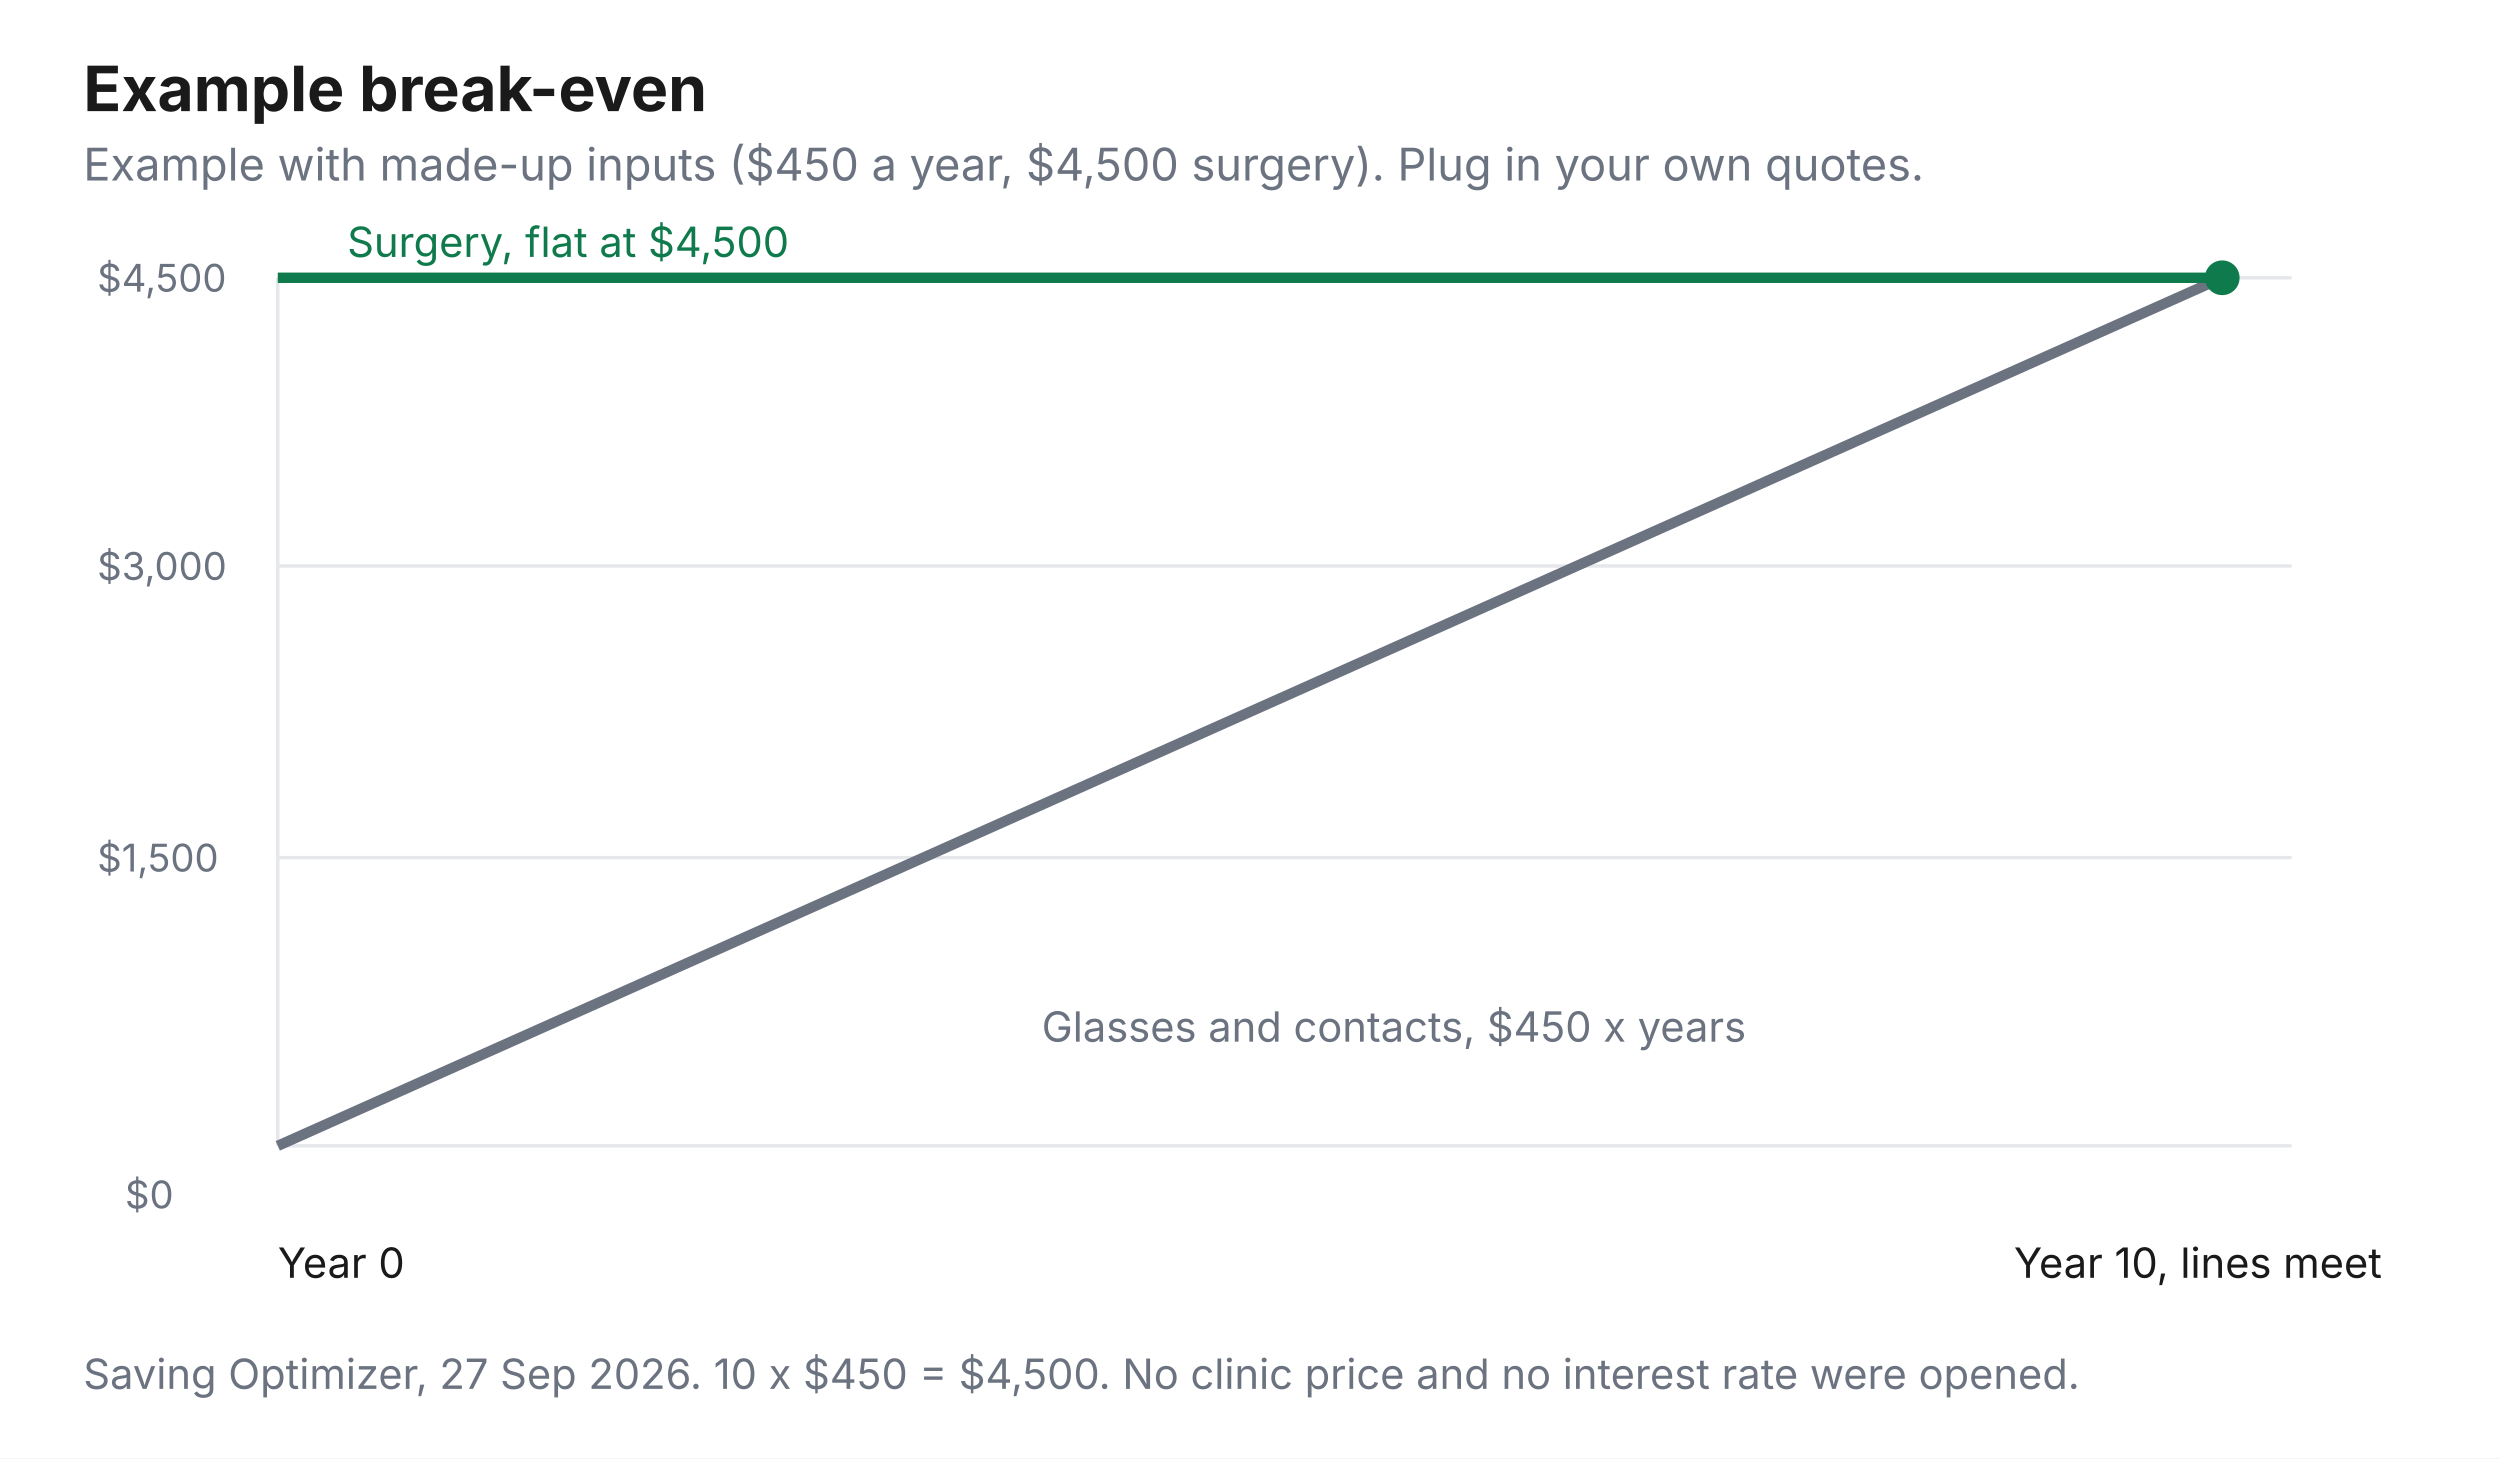
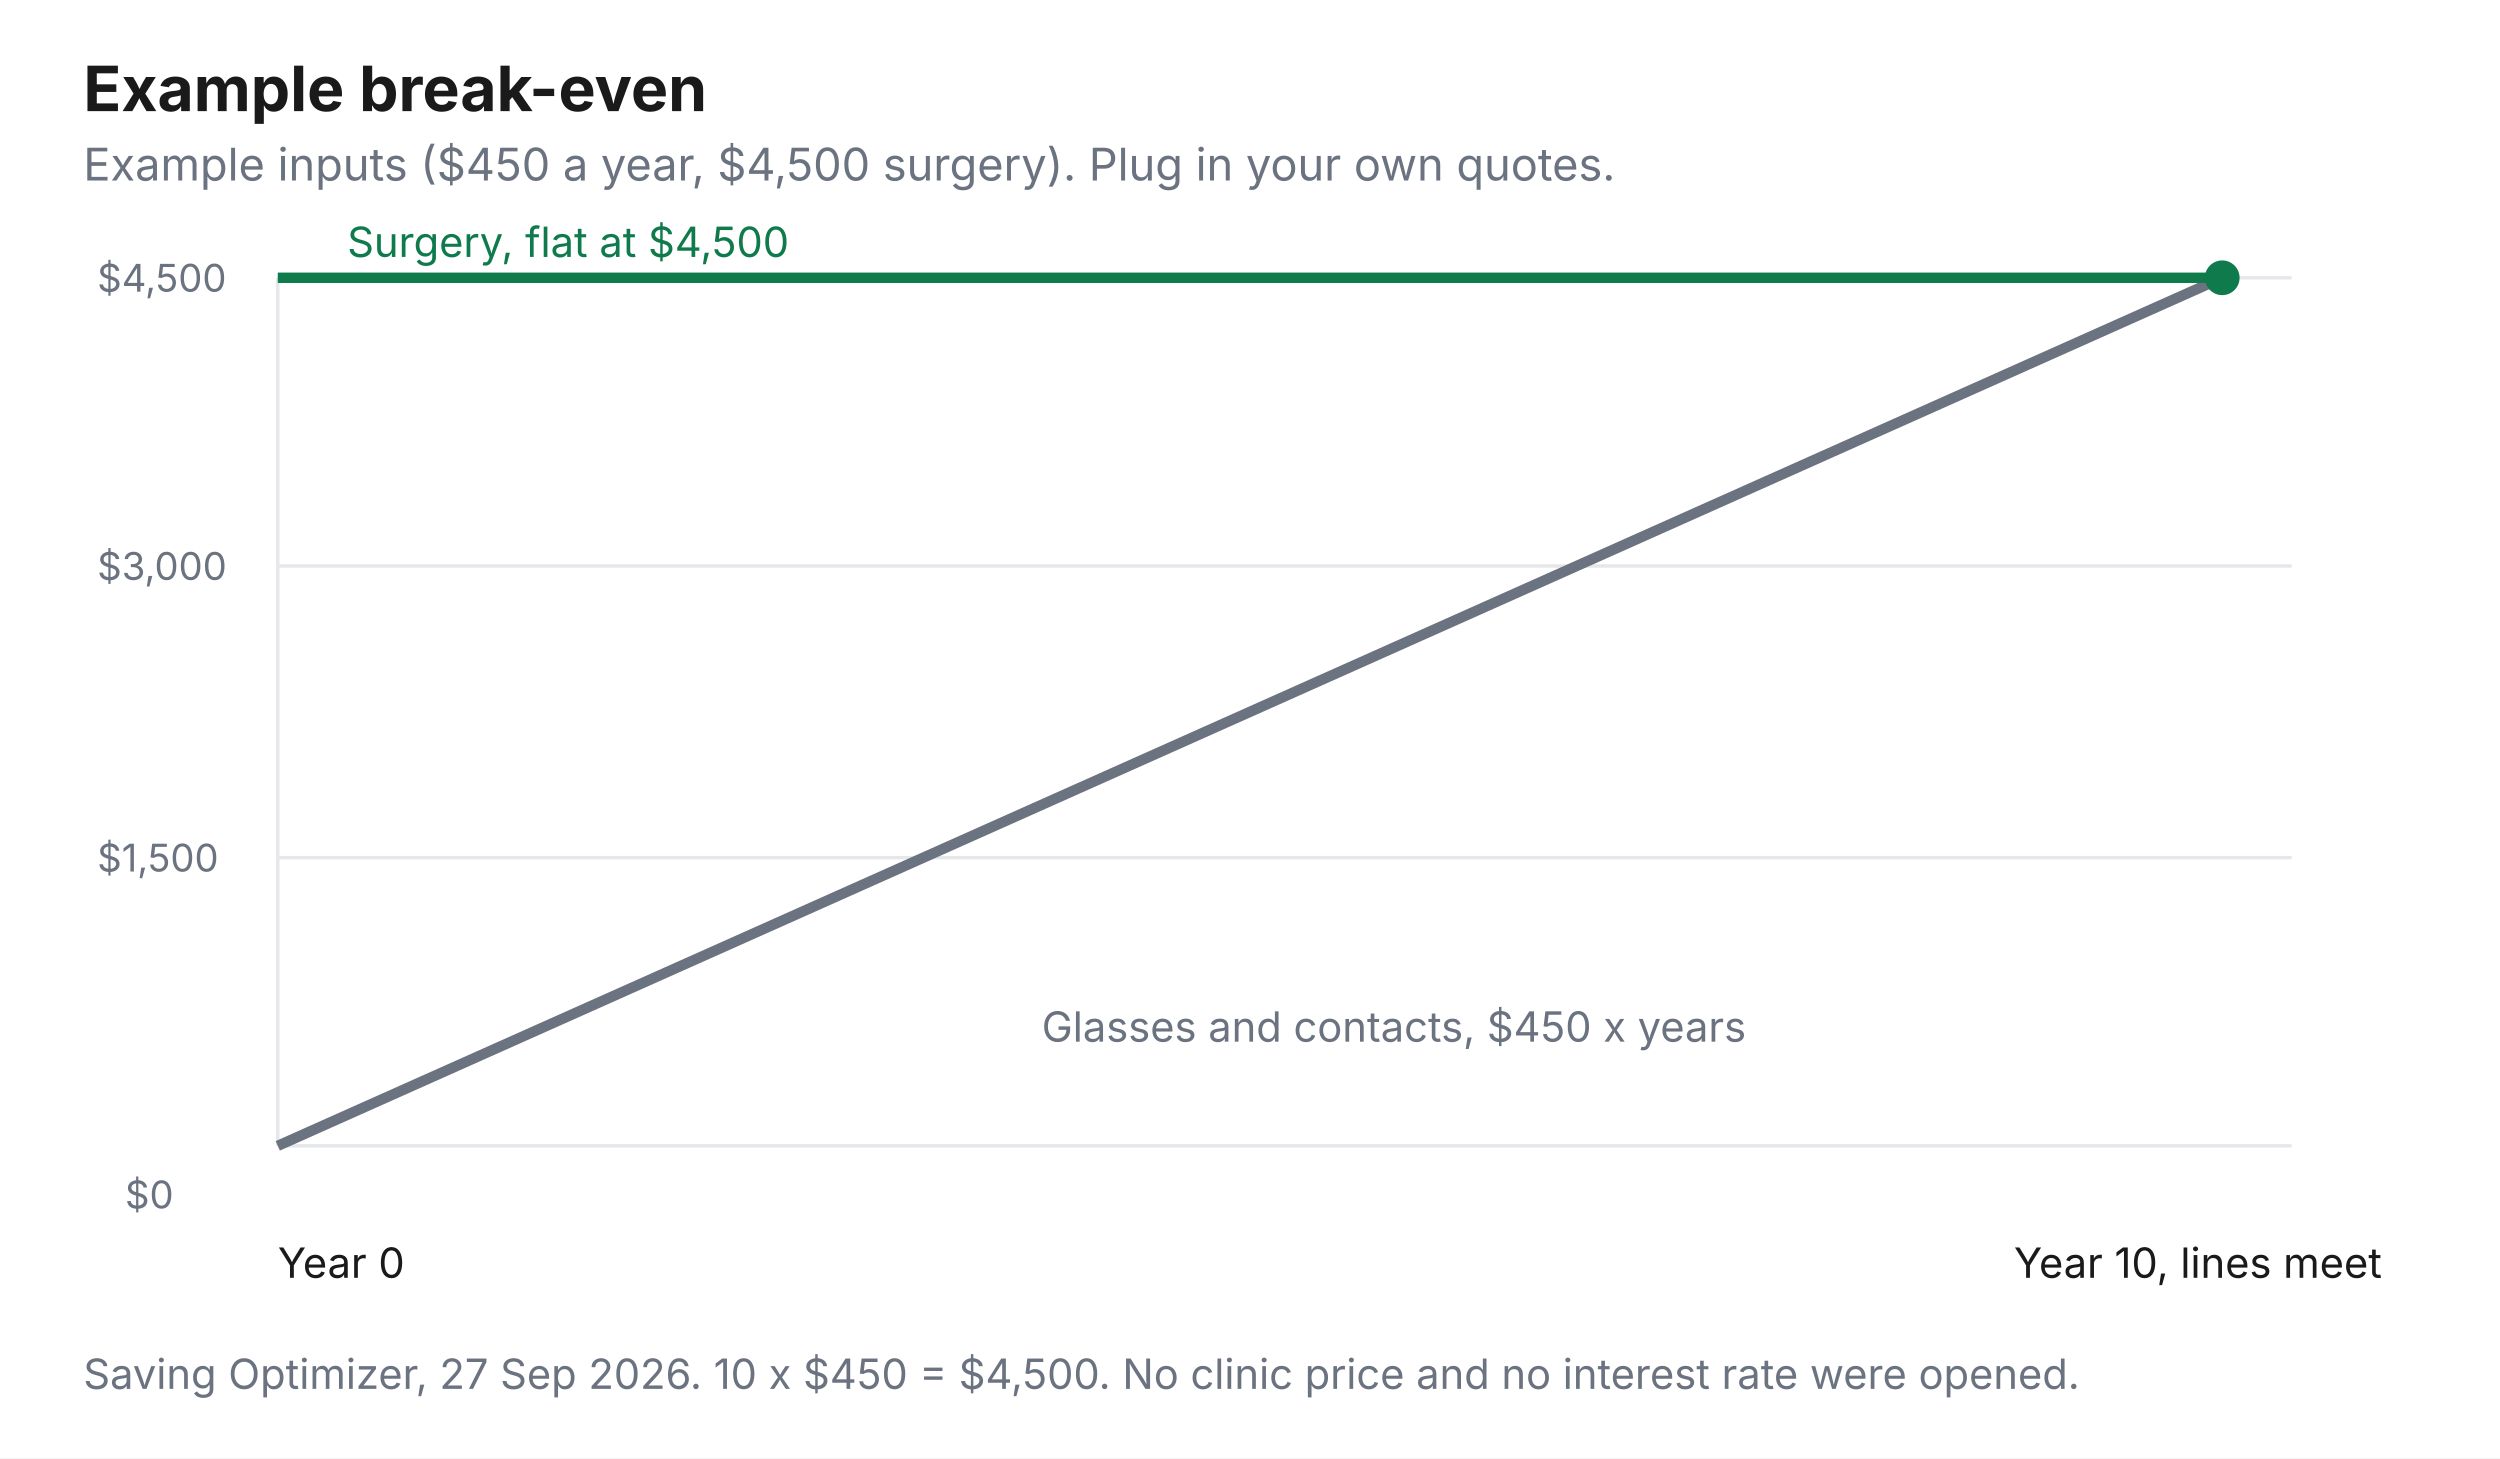
<svg xmlns="http://www.w3.org/2000/svg" viewBox="0 0 720 420" role="img">
  <rect width="720" height="420" fill="#FFFFFF" />
  <text x="24" y="32" font-family="Inter, Arial, sans-serif" font-size="18" font-weight="700" fill="#1A1A1A">Example break-even</text>
-   <text x="24" y="52" font-family="Inter, Arial, sans-serif" font-size="13" fill="#6B7280">Example with made-up inputs ($450 a year, $4,500 surgery). Plug in your own quotes.</text>
+   <text x="24" y="52" font-family="Inter, Arial, sans-serif" font-size="13" fill="#6B7280">Example inputs ($450 a year, $4,500 surgery). Plug in your own quotes.</text>
  <line x1="80" y1="80" x2="80" y2="330" stroke="#E5E7EB" />
  <line x1="80" y1="330" x2="660" y2="330" stroke="#E5E7EB" />
  <line x1="80" y1="80" x2="660" y2="80" stroke="#E5E7EB" />
  <line x1="80" y1="163" x2="660" y2="163" stroke="#E5E7EB" />
  <line x1="80" y1="247" x2="660" y2="247" stroke="#E5E7EB" />
  <text x="28" y="84" font-family="Inter, Arial, sans-serif" font-size="11" fill="#6B7280">$4,500</text>
  <text x="28" y="167" font-family="Inter, Arial, sans-serif" font-size="11" fill="#6B7280">$3,000</text>
  <text x="28" y="251" font-family="Inter, Arial, sans-serif" font-size="11" fill="#6B7280">$1,500</text>
  <text x="36" y="348" font-family="Inter, Arial, sans-serif" font-size="11" fill="#6B7280">$0</text>
  <polyline fill="none" stroke="#6B7280" stroke-width="3" points="80,330 136,305 192,280 248,255 304,230 360,205 416,180 472,155 528,130 584,105 640,80" />
  <polyline fill="none" stroke="#0F7A4B" stroke-width="3" points="80,80 640,80" />
  <circle cx="640" cy="80" r="5" fill="#0F7A4B" />
  <text x="100" y="74" font-family="Inter, Arial, sans-serif" font-size="12" fill="#0F7A4B">Surgery, flat at $4,500</text>
  <text x="300" y="300" font-family="Inter, Arial, sans-serif" font-size="12" fill="#6B7280">Glasses and contacts, $450 x years</text>
  <text x="80" y="368" font-family="Inter, Arial, sans-serif" font-size="12" fill="#1A1A1A">Year 0</text>
  <text x="580" y="368" font-family="Inter, Arial, sans-serif" font-size="12" fill="#1A1A1A">Year 10, lines meet</text>
  <text x="24" y="400" font-family="Inter, Arial, sans-serif" font-size="12" fill="#6B7280">Saving Optimizer, 27 Sep 2026. 10 x $450 = $4,500. No clinic price and no interest rate were opened.</text>
</svg>
